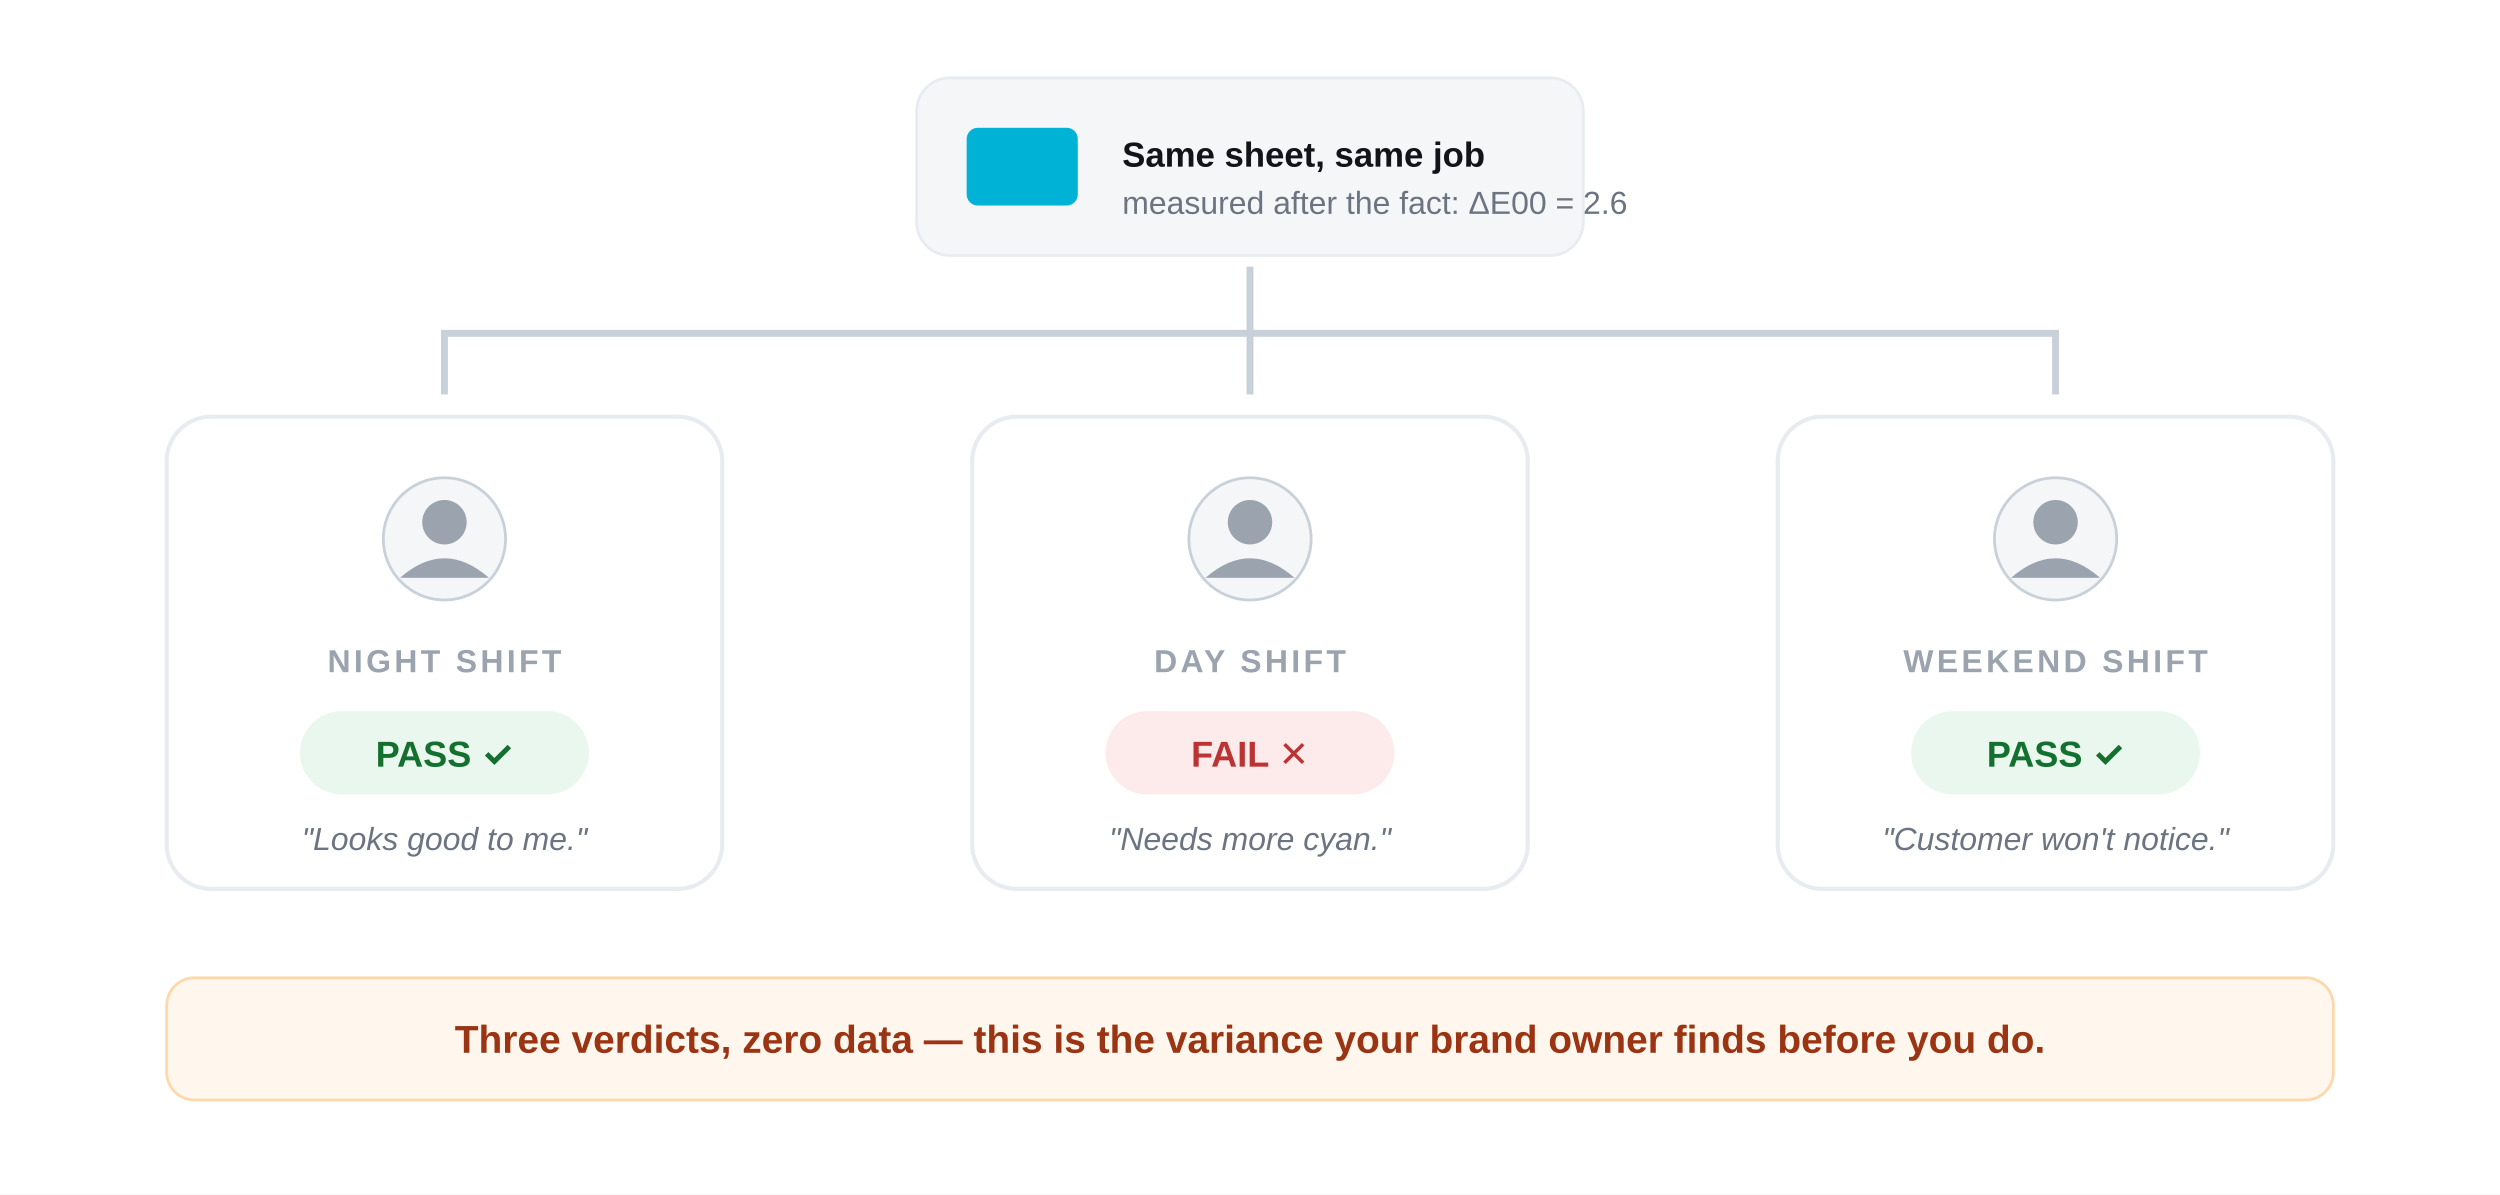
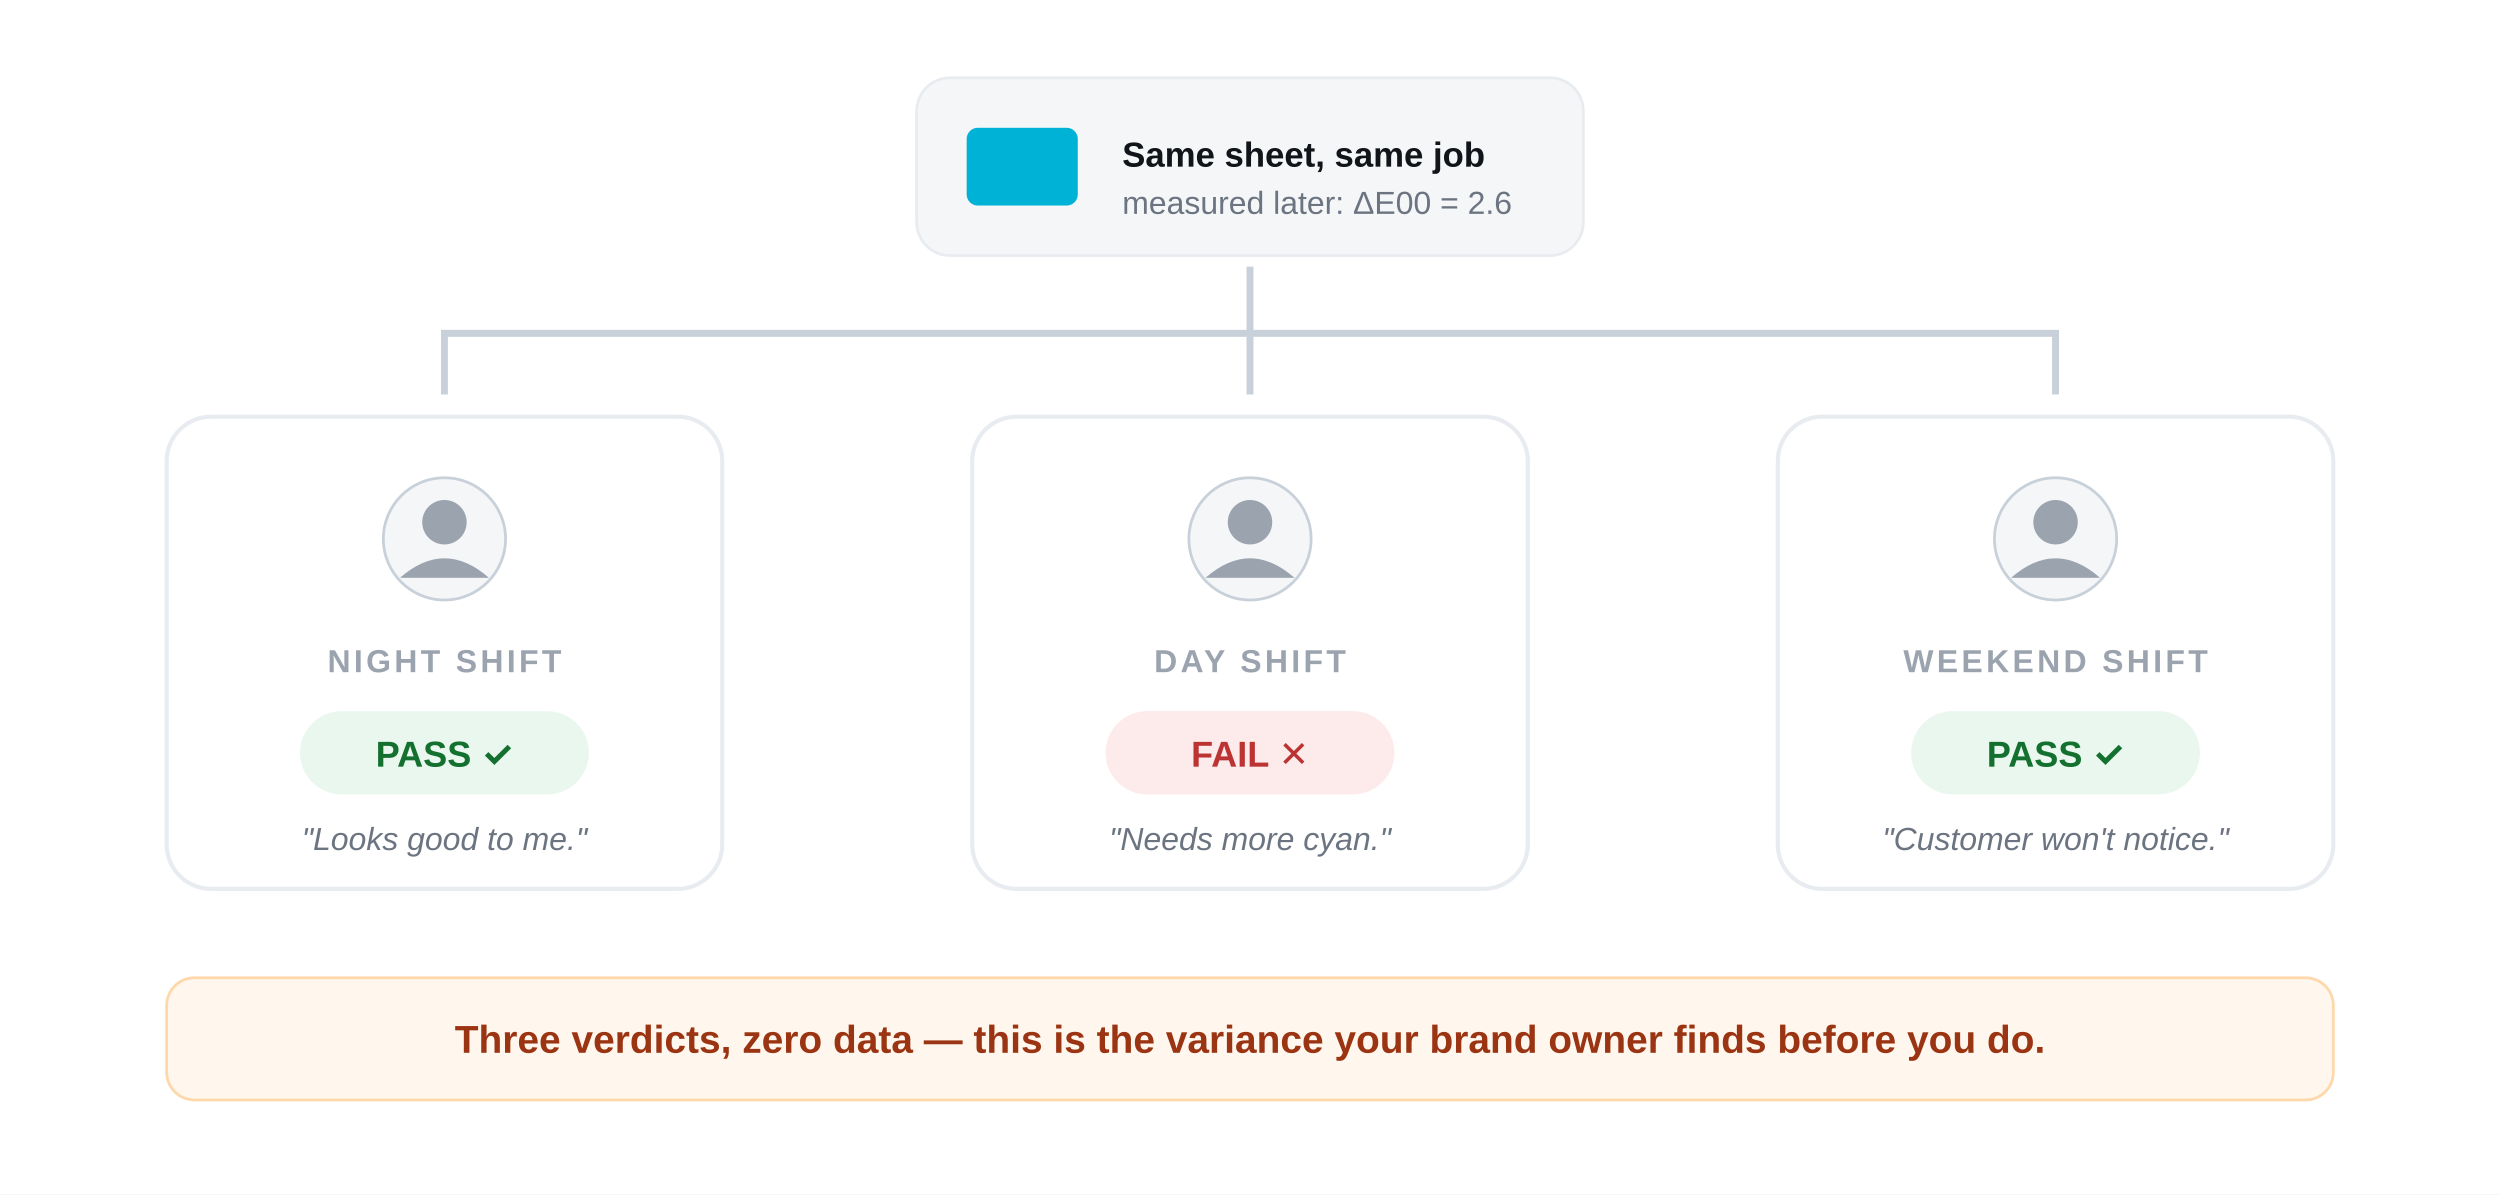
<svg xmlns="http://www.w3.org/2000/svg" viewBox="0 0 900 430" font-family="-apple-system,BlinkMacSystemFont,'Helvetica Neue',Arial,sans-serif">
  <rect width="900" height="430" fill="#ffffff" />
  <g transform="translate(330,28)">
    <rect width="240" height="64" rx="12" fill="#f4f6f8" stroke="#e8ecf0" />
    <rect x="18" y="18" width="40" height="28" rx="4" fill="#00b3d6" />
    <text x="74" y="32" font-size="12.5" font-weight="700" fill="#111418">Same sheet, same job</text>
-     <text x="74" y="49" font-size="11.5" fill="#6b7480">measured after the fact: ΔE00 = 2.6</text>
+     <text x="74" y="49" font-size="11.5" fill="#6b7480">measured later: ΔE00 = 2.6</text>
  </g>
  <g stroke="#c8d0d9" stroke-width="2.5" fill="none">
    <path d="M450 96 V 120 M450 120 H 160 V 142 M450 120 H 740 V 142 M450 120 V 142" />
  </g>
  <g transform="translate(60,150)">
    <rect width="200" height="170" rx="16" fill="#ffffff" stroke="#e8ecf0" stroke-width="1.5" />
    <circle cx="100" cy="44" r="22" fill="#f4f6f8" stroke="#c8d0d9" />
    <circle cx="100" cy="38" r="8" fill="#9aa3ae" />
    <path d="M84 58 q16 -14 32 0" fill="#9aa3ae" />
    <text x="100" y="92" font-size="11.5" font-weight="700" letter-spacing="1.2" fill="#9aa3ae" text-anchor="middle">NIGHT SHIFT</text>
    <rect x="48" y="106" width="104" height="30" rx="15" fill="#e9f7ef" />
    <text x="100" y="126" font-size="13" font-weight="700" fill="#14702f" text-anchor="middle">PASS ✓</text>
    <text x="100" y="156" font-size="11.5" fill="#6b7480" text-anchor="middle" font-style="italic">"Looks good to me."</text>
  </g>
  <g transform="translate(350,150)">
    <rect width="200" height="170" rx="16" fill="#ffffff" stroke="#e8ecf0" stroke-width="1.5" />
    <circle cx="100" cy="44" r="22" fill="#f4f6f8" stroke="#c8d0d9" />
    <circle cx="100" cy="38" r="8" fill="#9aa3ae" />
    <path d="M84 58 q16 -14 32 0" fill="#9aa3ae" />
    <text x="100" y="92" font-size="11.5" font-weight="700" letter-spacing="1.2" fill="#9aa3ae" text-anchor="middle">DAY SHIFT</text>
    <rect x="48" y="106" width="104" height="30" rx="15" fill="#fdeaea" />
    <text x="100" y="126" font-size="13" font-weight="700" fill="#b33" text-anchor="middle">FAIL ✕</text>
    <text x="100" y="156" font-size="11.5" fill="#6b7480" text-anchor="middle" font-style="italic">"Needs more cyan."</text>
  </g>
  <g transform="translate(640,150)">
    <rect width="200" height="170" rx="16" fill="#ffffff" stroke="#e8ecf0" stroke-width="1.5" />
    <circle cx="100" cy="44" r="22" fill="#f4f6f8" stroke="#c8d0d9" />
    <circle cx="100" cy="38" r="8" fill="#9aa3ae" />
    <path d="M84 58 q16 -14 32 0" fill="#9aa3ae" />
    <text x="100" y="92" font-size="11.5" font-weight="700" letter-spacing="1.2" fill="#9aa3ae" text-anchor="middle">WEEKEND SHIFT</text>
    <rect x="48" y="106" width="104" height="30" rx="15" fill="#e9f7ef" />
    <text x="100" y="126" font-size="13" font-weight="700" fill="#14702f" text-anchor="middle">PASS ✓</text>
    <text x="100" y="156" font-size="11.5" fill="#6b7480" text-anchor="middle" font-style="italic">"Customer won't notice."</text>
  </g>
  <rect x="60" y="352" width="780" height="44" rx="10" fill="#fff7ed" stroke="#fed7aa" />
  <text x="450" y="379" font-size="14" font-weight="600" fill="#9a3412" text-anchor="middle">Three verdicts, zero data — this is the variance your brand owner finds before you do.</text>
</svg>
